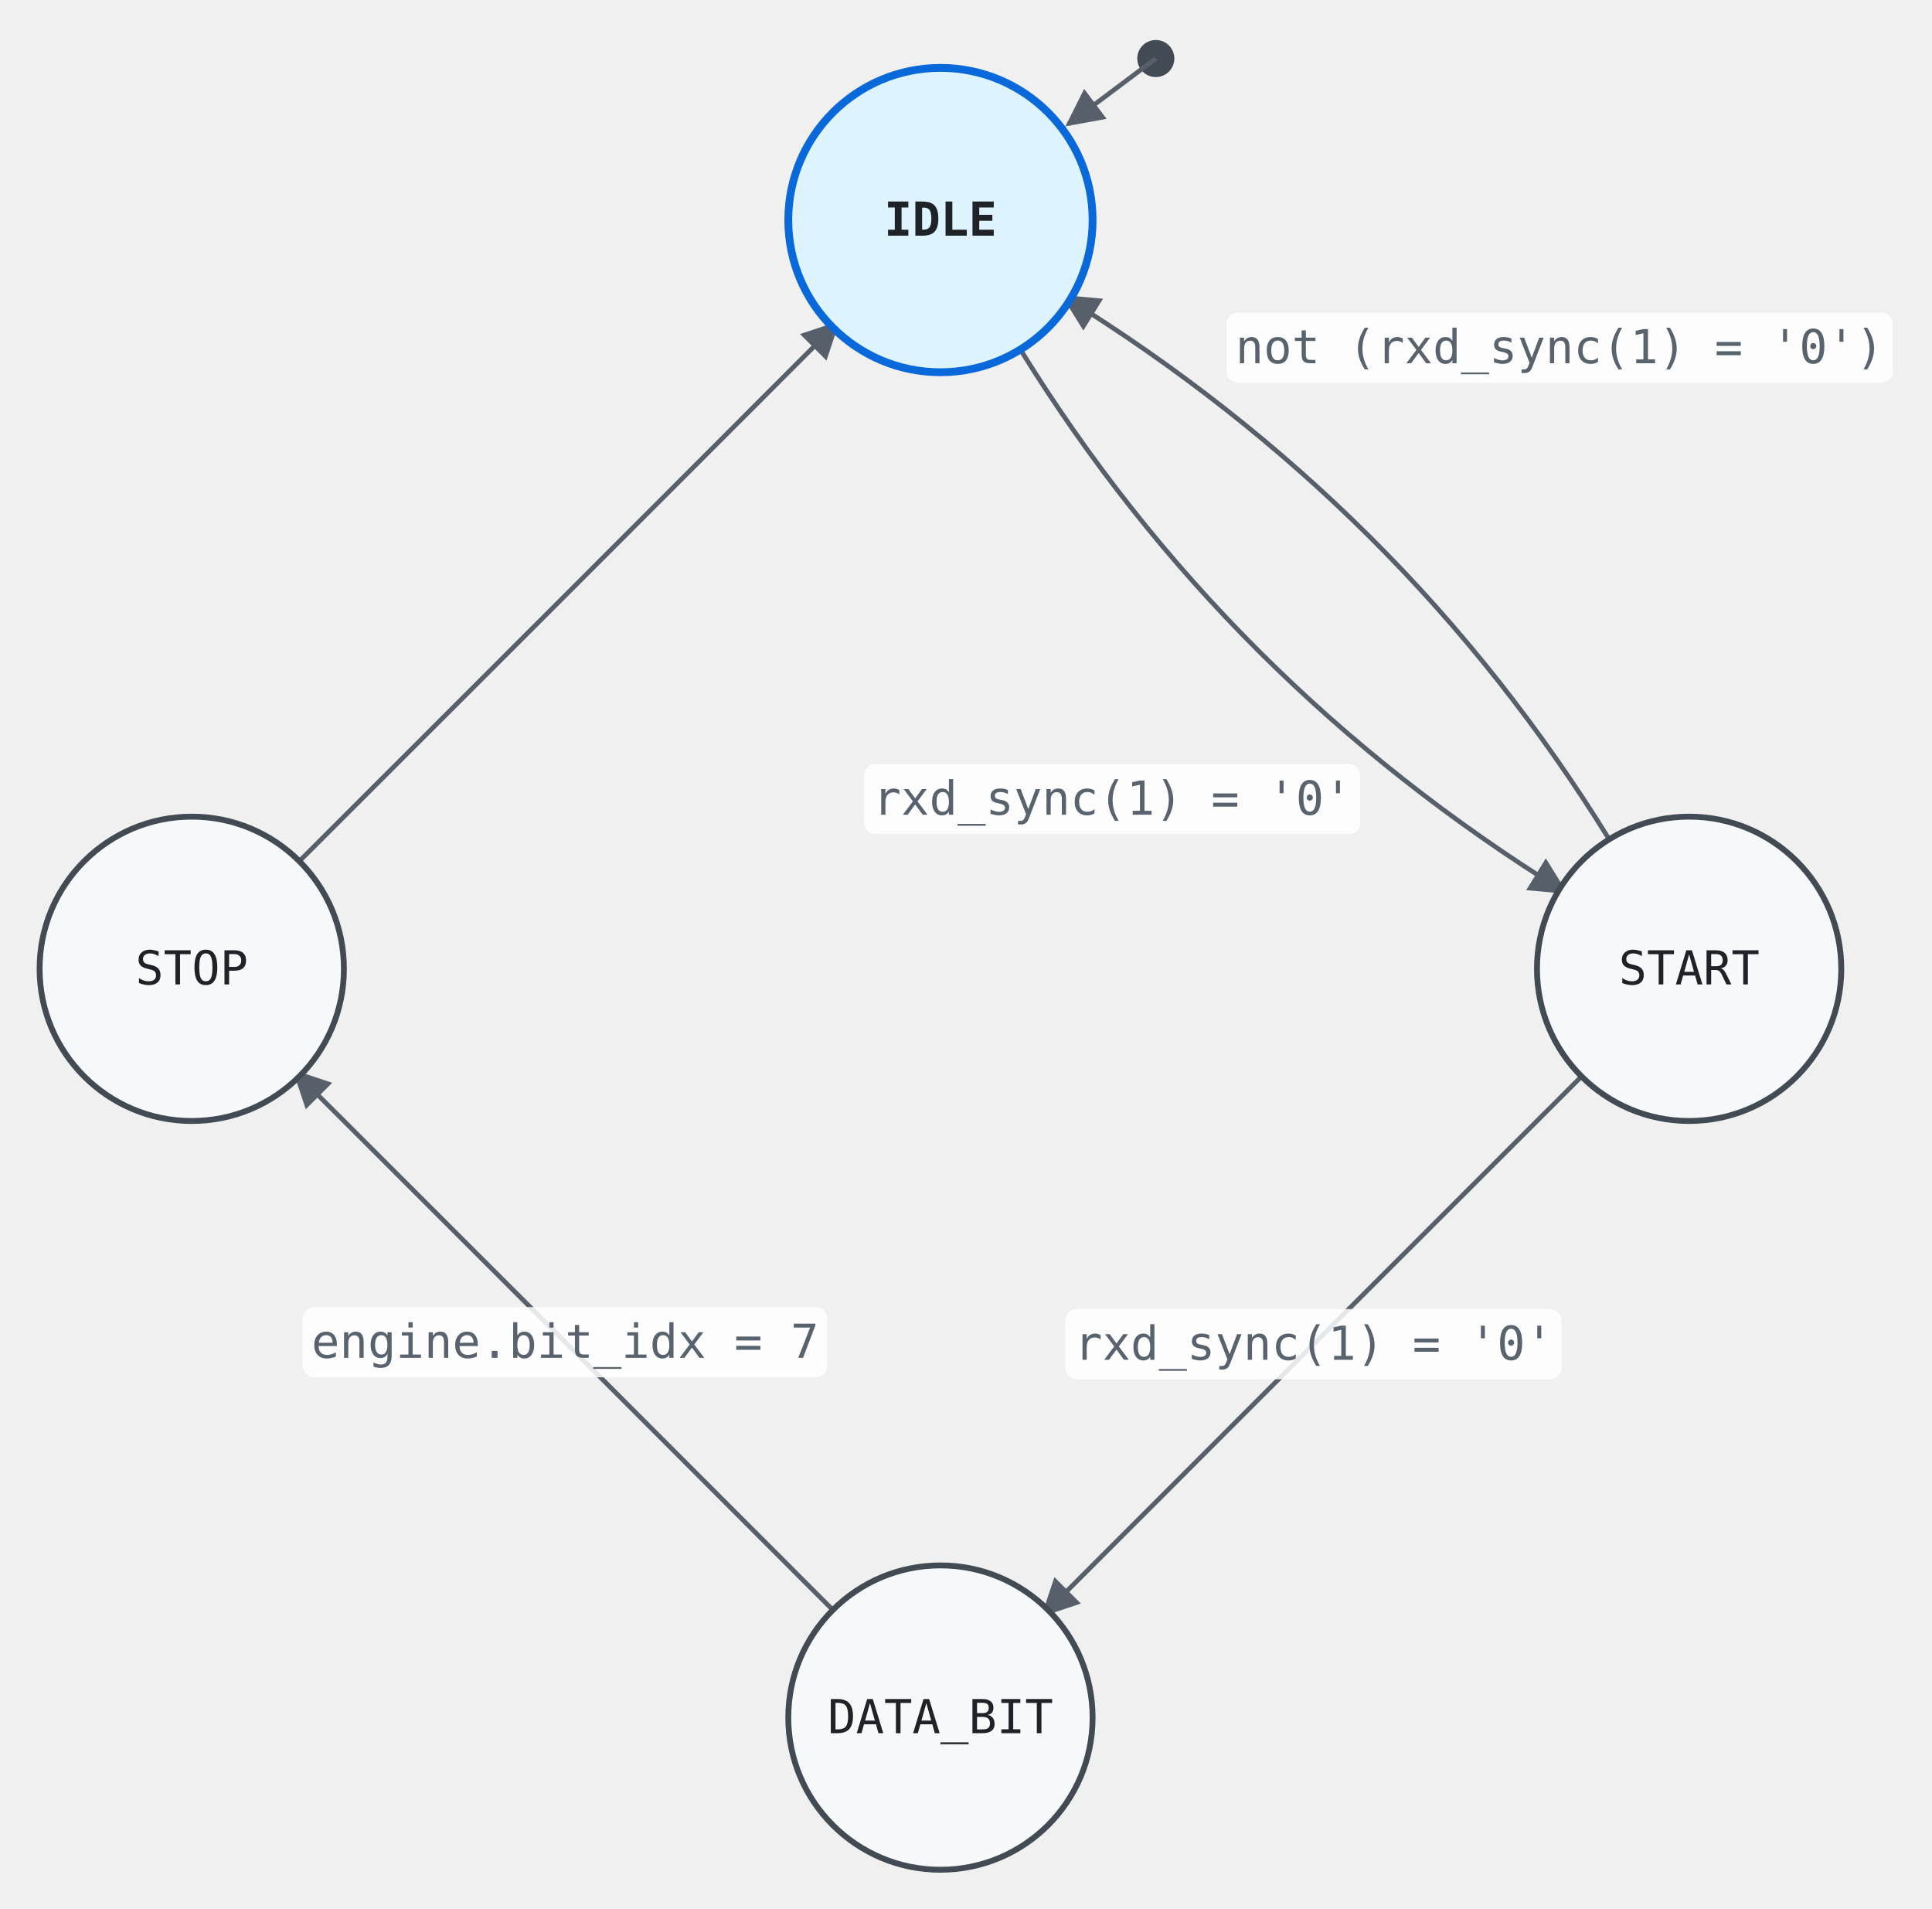
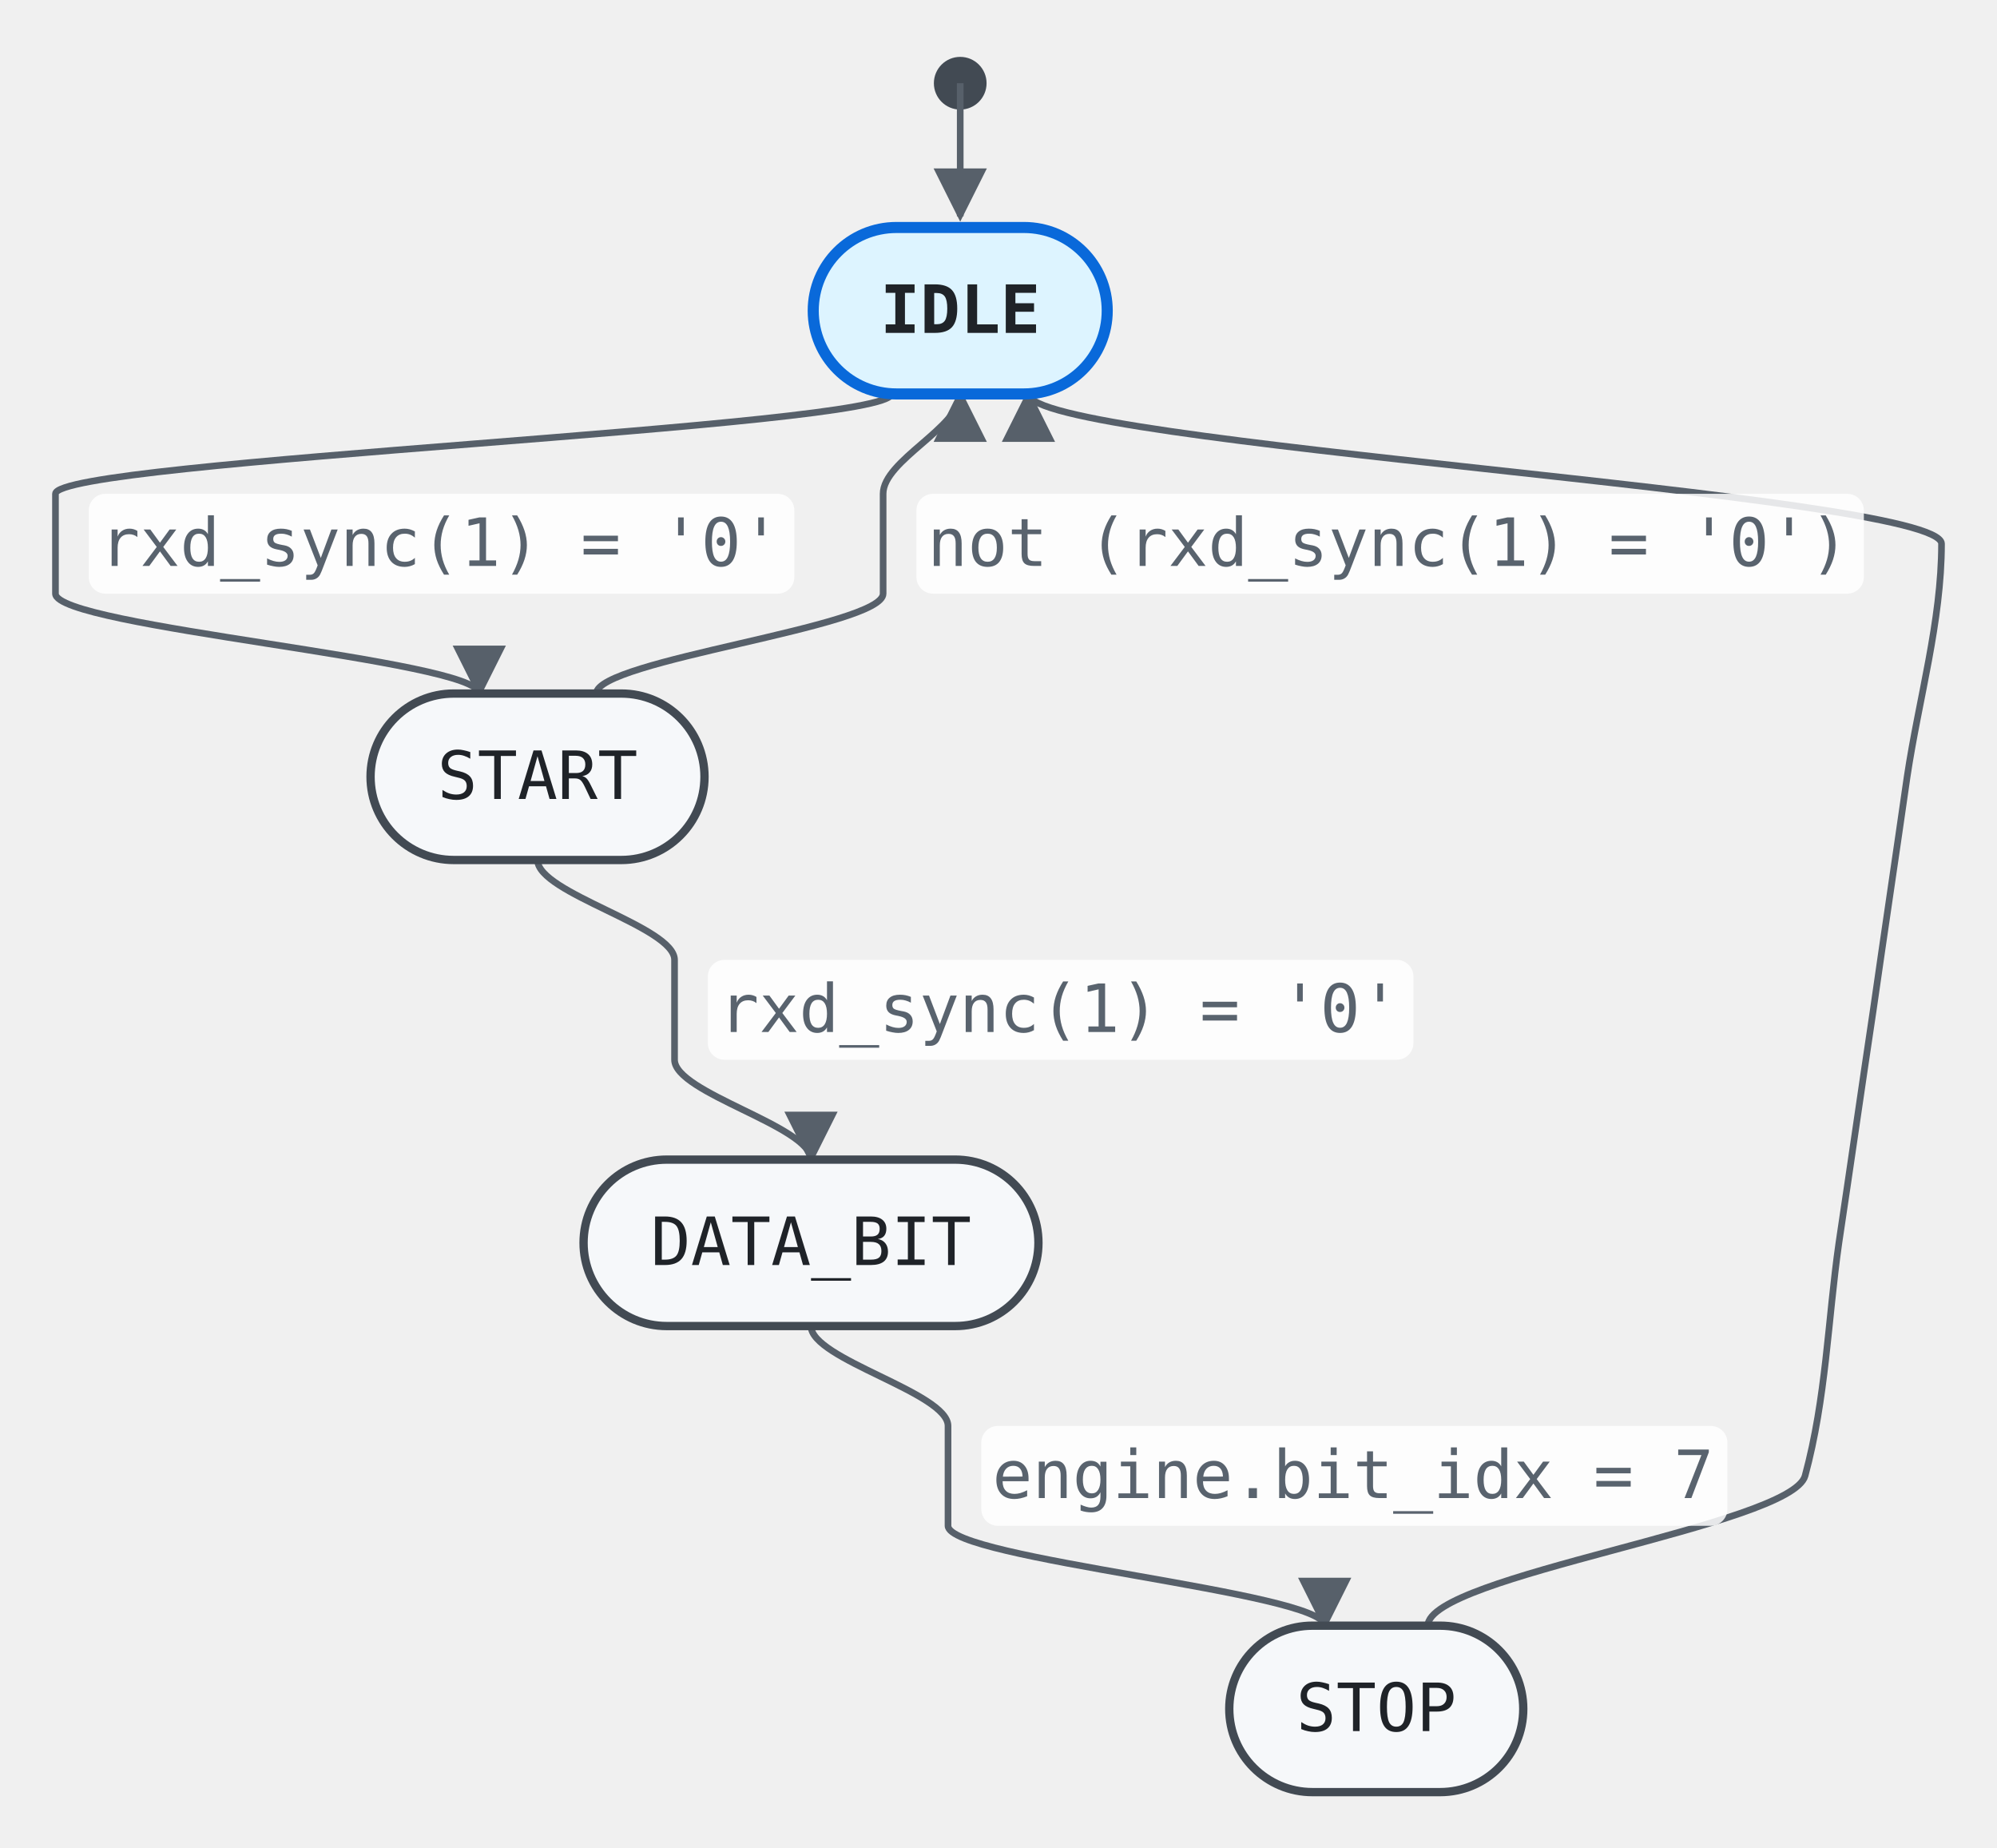
- <svg xmlns="http://www.w3.org/2000/svg" class="vfl-svg" width="495" height="489" viewBox="-240.9 -248.3 494.9 489.2" role="img">
+ <svg xmlns="http://www.w3.org/2000/svg" class="vfl-svg" width="360" height="333" viewBox="-8.0 -41.0 360.0 333.0" role="img">
  <style>.vfl-box{fill:#f6f8fa;stroke:#424a53;stroke-width:1.5}.vfl-head{fill:#ddf4ff;stroke:#424a53;stroke-width:1.5}.vfl-ext{fill:#ffffff;stroke:#8c959f;stroke-width:1.2;stroke-dasharray:4 3}.vfl-sep{stroke:#8c959f;stroke-width:1;stroke-dasharray:3 3}.vfl-pin{stroke:#424a53;stroke-width:1.5;fill:#424a53}.vfl-edge{stroke:#57606a;stroke-width:1.2;fill:none}.vfl-arrow{fill:#57606a}.vfl-wire{stroke:#0969da;stroke-width:1.3;fill:none}.vfl-dot{fill:#0969da}.vfl-term{fill:#ddf4ff;stroke:#424a53;stroke-width:1.2}.vfl-small{font-size:10px}.vfl-actual{fill:#0550ae}.vfl-cross{stroke:#cf222e;stroke-width:1.5;fill:none}.vfl-cross-text{fill:#cf222e}.vfl-grid{stroke:#d0d7de;stroke-width:0.8;stroke-dasharray:2 3}.vfl-wave{stroke:#424a53;stroke-width:1.3;fill:none}.vfl-wave-x{fill:url(#vfl-hatch)}.vfl-wave-d0{fill:#ffffff}.vfl-wave-d2{fill:#ffffff}.vfl-wave-d3{fill:#fff8c5}.vfl-wave-d4{fill:#ffebe9}.vfl-wave-d5{fill:#ddf4ff}.vfl-wave-d6{fill:#dafbe1}.vfl-wave-d7{fill:#fbefff}.vfl-wave-d8{fill:#fff1e5}.vfl-wave-d9{fill:#eaeef2}.vfl-gap{fill:#ffffff;stroke:#424a53;stroke-width:1}.vfl-state{fill:#f6f8fa;stroke:#424a53;stroke-width:1.5}.vfl-initial{fill:#ddf4ff;stroke:#0969da;stroke-width:2}.vfl-label-bg{fill:#ffffff;fill-opacity:0.85}text{font-family:ui-monospace,SFMono-Regular,Menlo,Consolas,'DejaVu Sans Mono','Liberation Mono',monospace;font-size:12px;fill:#1f2328}.vfl-title{font-weight:bold}.vfl-muted{fill:#59636e}a:hover text{text-decoration:underline}@media (prefers-color-scheme:dark){.vfl-box{fill:#151b23;stroke:#9198a1}.vfl-head{fill:#0c2d6b;stroke:#9198a1}.vfl-ext{fill:#0d1117;stroke:#656c76}.vfl-pin{stroke:#9198a1;fill:#9198a1}.vfl-edge{stroke:#9198a1}.vfl-arrow{fill:#9198a1}.vfl-wire{stroke:#4493f8}.vfl-dot{fill:#4493f8}.vfl-term{fill:#0c2d6b;stroke:#9198a1}.vfl-state{fill:#151b23;stroke:#9198a1}.vfl-initial{fill:#0c2d6b;stroke:#4493f8}.vfl-label-bg{fill:#0d1117}text{fill:#f0f6fc}.vfl-actual{fill:#79c0ff}.vfl-cross{stroke:#ff7b72}.vfl-cross-text{fill:#ff7b72}.vfl-grid{stroke:#3d444d}.vfl-wave{stroke:#9198a1}.vfl-wave-d0{fill:#151b23}.vfl-wave-d2{fill:#151b23}.vfl-wave-d3{fill:#3b2e00}.vfl-wave-d4{fill:#4c1d1d}.vfl-wave-d5{fill:#0c2d6b}.vfl-wave-d6{fill:#0f3a1d}.vfl-wave-d7{fill:#3a1d4c}.vfl-wave-d8{fill:#4a2a10}.vfl-wave-d9{fill:#262c36}.vfl-gap{fill:#0d1117;stroke:#9198a1}.vfl-muted{fill:#9198a1}}</style>
  <defs>
    <marker id="vfl-arrow" viewBox="0 0 10 10" refX="9" refY="5" markerWidth="8" markerHeight="8" orient="auto-start-reverse">
      <path class="vfl-arrow" d="M0,0L10,5L0,10z" />
    </marker>
  </defs>
-   <path class="vfl-edge" marker-end="url(#vfl-arrow)" d="M20.5,-158.7Q73.3,-73.3 160.0,-19.7" />
-   <path class="vfl-edge" marker-end="url(#vfl-arrow)" d="M171.4,-33.2Q118.6,-118.6 31.8,-172.2" />
-   <path class="vfl-edge" marker-end="url(#vfl-arrow)" d="M164.3,27.6Q95.9,95.9 26.5,165.4" />
-   <path class="vfl-edge" marker-end="url(#vfl-arrow)" d="M-27.6,164.3Q-95.9,95.9 -165.4,26.5" />
-   <path class="vfl-edge" marker-end="url(#vfl-arrow)" d="M-164.3,-27.6Q-95.9,-95.9 -26.5,-165.4" />
-   <circle class="vfl-initial" cx="0.0" cy="-191.9" r="39.0" />
-   <text x="0.0" y="-187.9" text-anchor="middle" class="vfl-title">IDLE</text>
-   <circle class="vfl-pin" cx="55.2" cy="-233.3" r="4" />
-   <path class="vfl-edge" marker-end="url(#vfl-arrow)" d="M55.2,-233.3L32.8,-216.5" />
-   <circle class="vfl-state" cx="191.9" cy="0.0" r="39.0" />
-   <text x="191.9" y="4.0" text-anchor="middle">START</text>
-   <circle class="vfl-state" cx="0.0" cy="191.9" r="39.0" />
-   <text x="0.0" y="195.9" text-anchor="middle">DATA_BIT</text>
-   <circle class="vfl-state" cx="-191.9" cy="0.0" r="39.0" />
-   <text x="-191.9" y="4.0" text-anchor="middle">STOP</text>
-   <rect class="vfl-label-bg" x="-19.6" y="-52.5" width="127.2" height="18.0" rx="3" />
-   <text x="44.1" y="-39.5" text-anchor="middle" class="vfl-muted">rxd_sync(1) = '0'</text>
-   <rect class="vfl-label-bg" x="73.3" y="-168.2" width="170.8" height="18.0" rx="3" />
-   <text x="158.7" y="-155.2" text-anchor="middle" class="vfl-muted">not (rxd_sync(1) = '0')</text>
-   <rect class="vfl-label-bg" x="32.0" y="87.2" width="127.2" height="18.0" rx="3" />
-   <text x="95.7" y="100.2" text-anchor="middle" class="vfl-muted">rxd_sync(1) = '0'</text>
-   <rect class="vfl-label-bg" x="-163.5" y="86.7" width="134.5" height="18.0" rx="3" />
-   <text x="-96.2" y="99.7" text-anchor="middle" class="vfl-muted">engine.bit_idx = 7</text>
+   <path class="vfl-edge" marker-end="url(#vfl-arrow)" d="M152.7,30.0C152.7,36.0 2.0,42.0 2.0,48.0C2.0,54.0 2.0,60.0 2.0,66.0C2.0,72.0 78.4,78.0 78.4,84.0" />
+   <path class="vfl-edge" marker-end="url(#vfl-arrow)" d="M99.5,84.0C99.5,78.0 151.2,72.0 151.2,66.0C151.2,60.0 151.2,54.0 151.2,48.0C151.2,42.0 165.1,36.0 165.1,30.0" />
+   <path class="vfl-edge" marker-end="url(#vfl-arrow)" d="M88.9,114.0C88.9,120.0 113.6,126.0 113.6,132.0C113.6,138.0 113.6,144.0 113.6,150.0C113.6,156.0 138.2,162.0 138.2,168.0" />
+   <path class="vfl-edge" marker-end="url(#vfl-arrow)" d="M138.2,198.0C138.2,204.0 162.9,210.0 162.9,216.0C162.9,222.0 162.9,228.0 162.9,234.0C162.9,240.0 230.8,246.0 230.8,252.0" />
+   <path class="vfl-edge" marker-end="url(#vfl-arrow)" d="M249.4,252.0C249.4,243.0 314.9,234.0 317.4,225.0C321.2,211.0 321.5,197.0 323.5,183.0C325.6,169.0 327.6,155.0 329.7,141.0C331.7,127.0 333.8,113.0 335.8,99.0C337.9,85.0 342.0,71.0 342.0,57.0C342.0,48.0 177.4,39.0 177.4,30.0" />
+   <rect class="vfl-initial" x="138.6" y="0.0" width="53.0" height="30.0" rx="15.0" />
+   <text x="165.1" y="19.0" text-anchor="middle" class="vfl-title">IDLE</text>
+   <circle class="vfl-pin" cx="165.1" cy="-26.0" r="4" />
+   <path class="vfl-edge" marker-end="url(#vfl-arrow)" d="M165.1,-26.0L165.1,-2.0" />
+   <rect class="vfl-state" x="58.8" y="84.0" width="60.2" height="30.0" rx="15.0" />
+   <text x="88.9" y="103.0" text-anchor="middle">START</text>
+   <rect class="vfl-state" x="97.2" y="168.0" width="82.0" height="30.0" rx="15.0" />
+   <text x="138.2" y="187.0" text-anchor="middle">DATA_BIT</text>
+   <rect class="vfl-state" x="213.6" y="252.0" width="53.0" height="30.0" rx="15.0" />
+   <text x="240.1" y="271.0" text-anchor="middle">STOP</text>
+   <rect class="vfl-label-bg" x="8.0" y="48.0" width="127.2" height="18.0" rx="3" />
+   <text x="10.0" y="61.0" text-anchor="start" class="vfl-muted">rxd_sync(1) = '0'</text>
+   <rect class="vfl-label-bg" x="157.2" y="48.0" width="170.8" height="18.0" rx="3" />
+   <text x="159.2" y="61.0" text-anchor="start" class="vfl-muted">not (rxd_sync(1) = '0')</text>
+   <rect class="vfl-label-bg" x="119.6" y="132.0" width="127.2" height="18.0" rx="3" />
+   <text x="121.6" y="145.0" text-anchor="start" class="vfl-muted">rxd_sync(1) = '0'</text>
+   <rect class="vfl-label-bg" x="168.9" y="216.0" width="134.5" height="18.0" rx="3" />
+   <text x="170.9" y="229.0" text-anchor="start" class="vfl-muted">engine.bit_idx = 7</text>
</svg>
